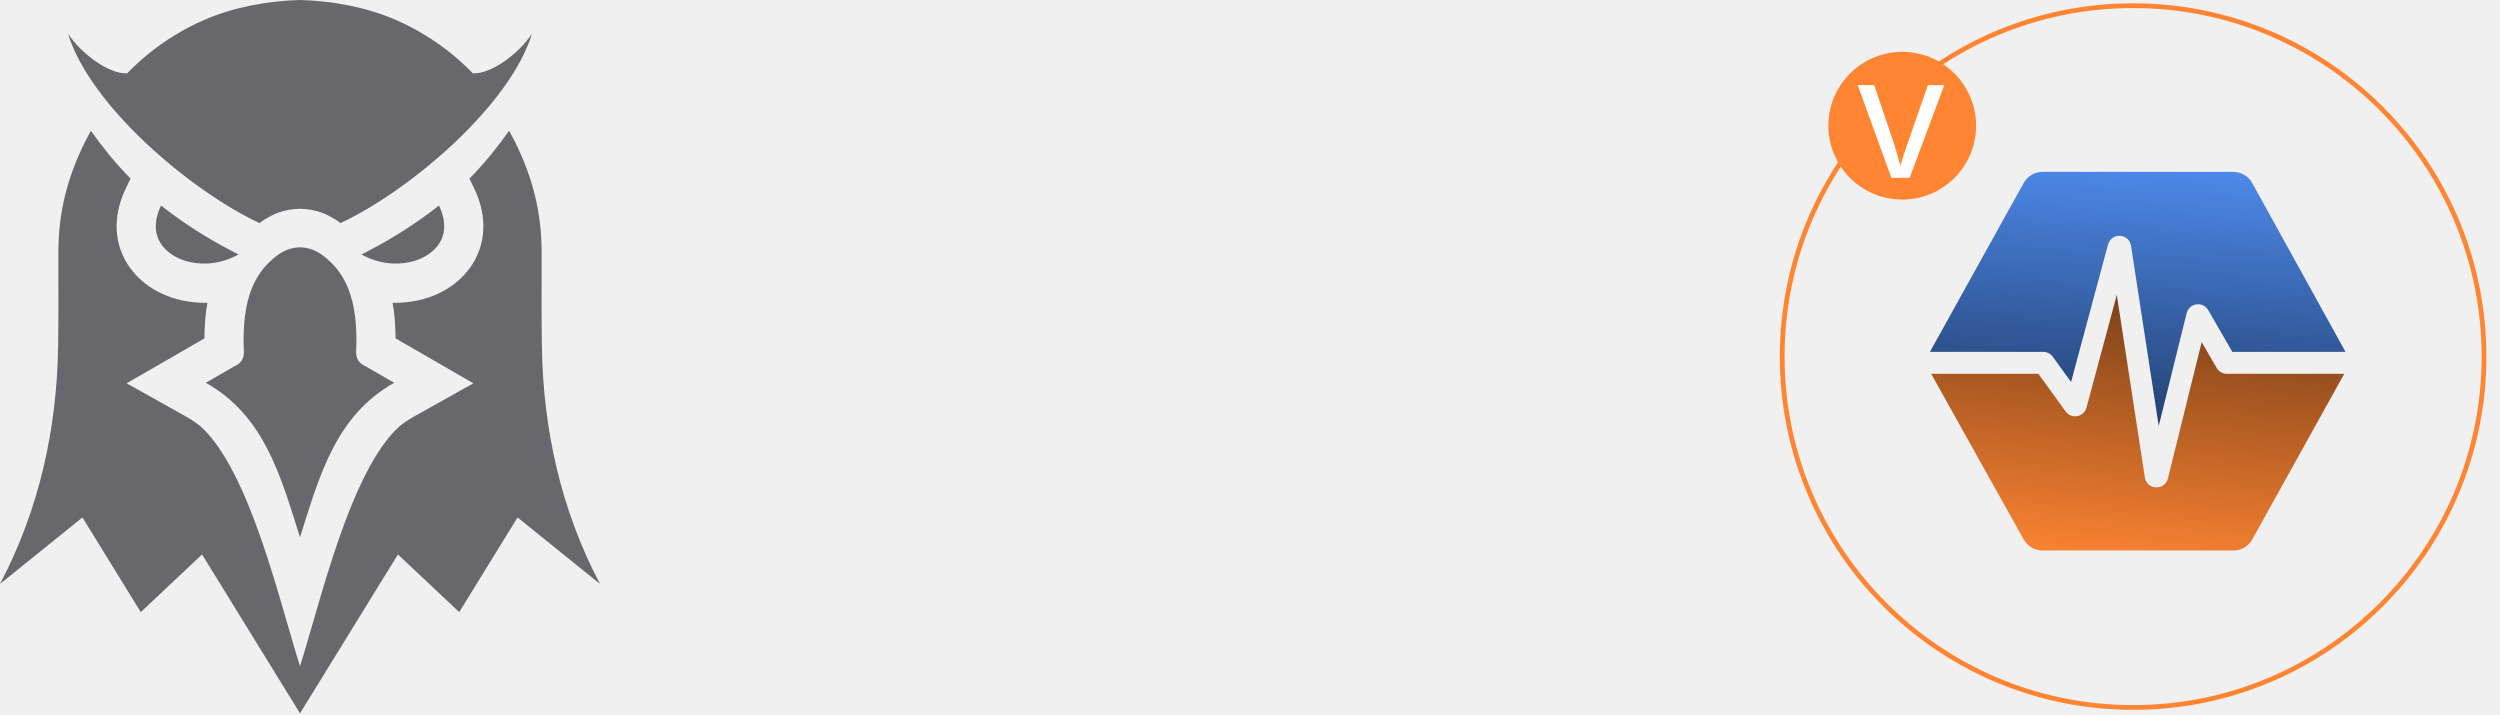
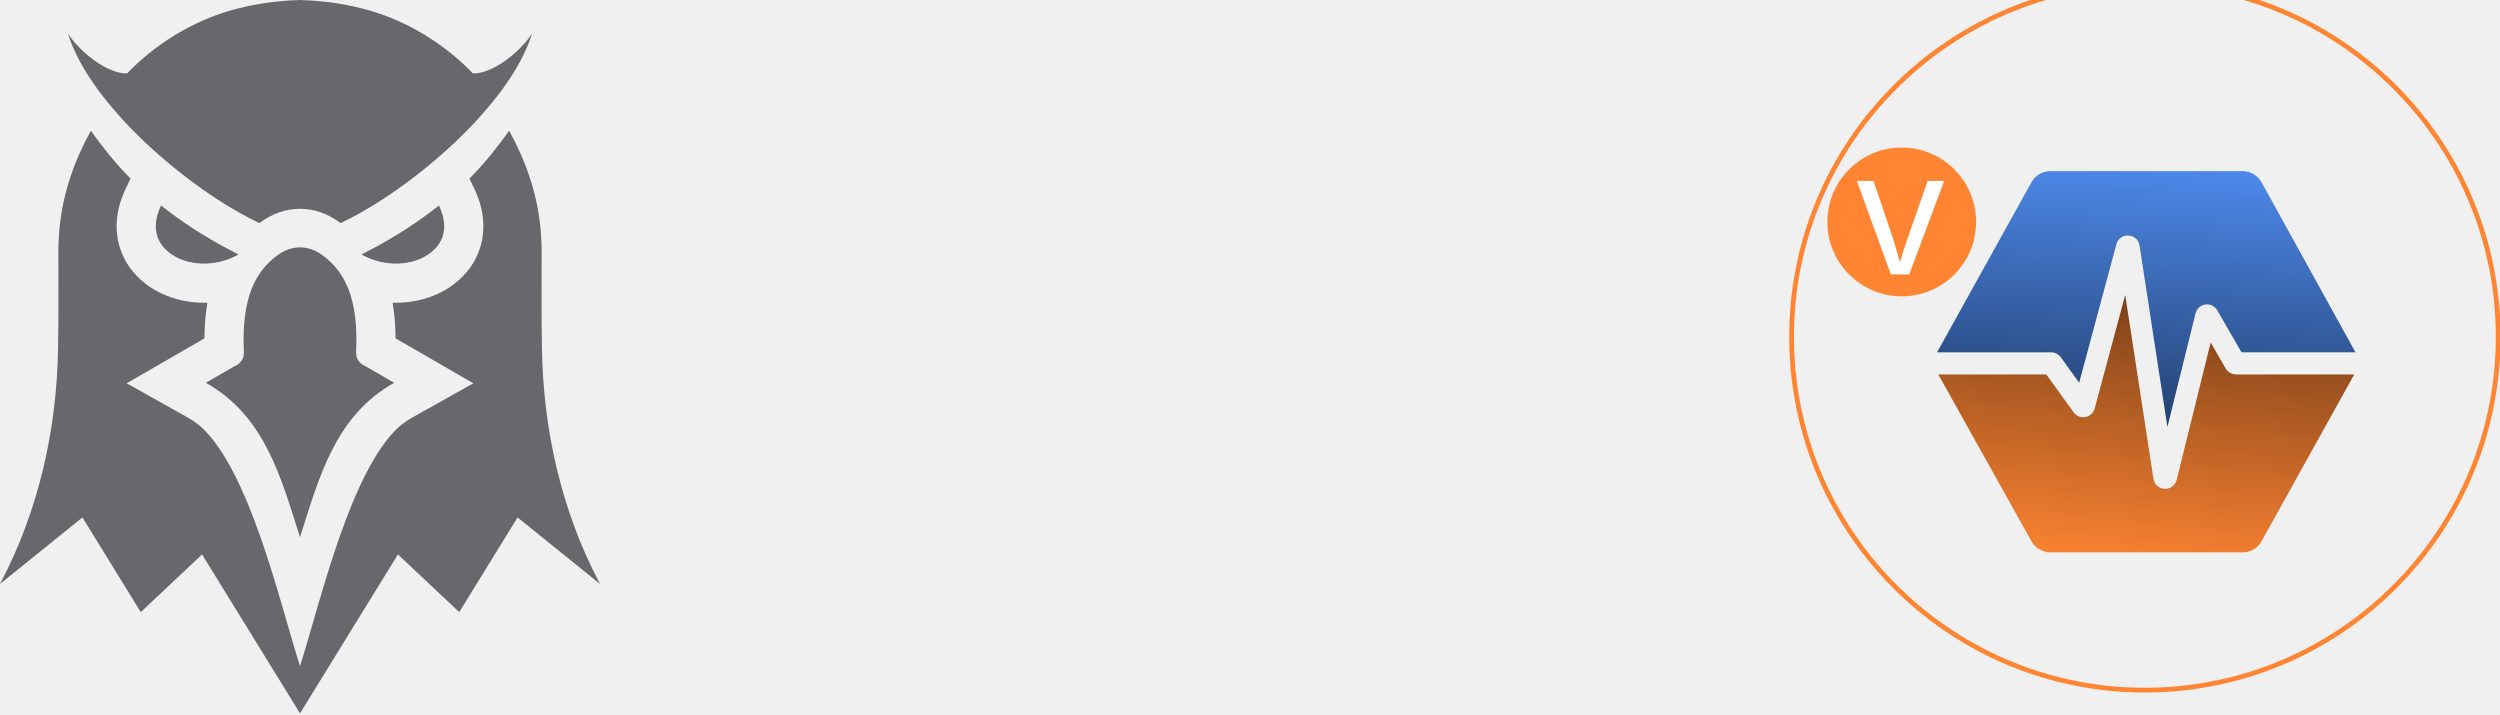
<svg xmlns="http://www.w3.org/2000/svg" xmlns:ns1="https://boxy-svg.com" width="100%" height="100%" fill="#fff" fill-rule="evenodd" viewBox="0 0 1050 300" focusable="false" class="chakra-icon custom-euf446">
  <defs>
-     <linearGradient id="paint0_linear_2261_1248" x1="12.5" y1="14" x2="66" y2="60" gradientUnits="userSpaceOnUse" gradientTransform="matrix(2.42119, 1.79795, -3.02307, 1.2273, 922.733, 26.5758)">
-       <stop style="stop-color: rgb(79, 140, 239);" />
-       <stop offset="1" style="stop-color: rgb(20, 38, 67);" />
-     </linearGradient>
-     <linearGradient id="paint1_linear_2261_1248" x1="12.5" y1="14" x2="66" y2="60" gradientUnits="userSpaceOnUse" gradientTransform="matrix(-2.2605, -2.66318, 3.14271, -1.75095, 876.026, 297.484)">
-       <stop style="stop-color: rgb(255, 133, 51);" />
-       <stop offset="1" style="" />
-     </linearGradient>
    <ns1:export>
      <ns1:file format="svg" />
      <ns1:file format="png" path="Untitled 8.png" excluded="true" />
      <ns1:file format="svg" href="#object-0" path="Untitled 2.svg" excluded="true" />
      <ns1:file format="svg" href="#object-1" path="Untitled 3.svg" excluded="true" />
-       <ns1:file format="svg" href="#object-2" path="Untitled 4.svg" excluded="true" />
-       <ns1:file format="svg" href="#object-3" path="Untitled 5.svg" excluded="true" />
-       <ns1:file format="svg" href="#object-4" path="Untitled 6.svg" excluded="true" />
-       <ns1:file format="svg" href="#object-5" path="Untitled 7.svg" excluded="true" />
-       <ns1:file format="svg" href="#object-6" path="Untitled 8.svg" excluded="true" />
      <ns1:file format="png" href="#object-0" />
      <ns1:file format="png" href="#object-1" path="Untitled 2.png" />
-       <ns1:file format="png" href="#object-2" path="Untitled 3.png" />
-       <ns1:file format="png" href="#object-3" path="Untitled 4.png" />
-       <ns1:file format="png" href="#object-4" path="Untitled 5.png" />
-       <ns1:file format="png" href="#object-5" path="Untitled 6.png" />
-       <ns1:file format="png" href="#object-6" path="Untitled 7.png" />
+     </ns1:export>
+     <linearGradient id="gradient-1" x1="12.5" y1="14" x2="66" y2="60" gradientUnits="userSpaceOnUse" gradientTransform="matrix(2.437901, 1.810352, -3.043928, 1.235763, 926.4971, 25.93776)">
+       <stop style="stop-color: rgb(79, 140, 239);" />
+       <stop offset="1" style="stop-color: rgb(20, 38, 67);" />
+     </linearGradient>
+     <linearGradient id="gradient-2" x1="12.5" y1="14" x2="66" y2="60" gradientUnits="userSpaceOnUse" gradientTransform="matrix(-2.276094, -2.681549, 3.1644, -1.763037, 879.4682, 298.7155)">
+       <stop style="stop-color: rgb(255, 133, 51);" />
+       <stop offset="1" style="" />
+     </linearGradient>
+     <ns1:export>
+       <ns1:file format="png" path="vPLS78.png" excluded="true" />
+       <ns1:file format="png" path="vPLS.png" excluded="true">
+         <ns1:variant scale="2" suffix="@2x" />
+         <ns1:variant scale="3" suffix="@3x" />
+         <ns1:variant scale="4" suffix="@4x" />
+         <ns1:variant scale="5" suffix="@5x" />
+         <ns1:variant scale="6" suffix="@6x" />
+       </ns1:file>
+       <ns1:file format="png" path="vPLS_Trans.png">
+         <ns1:variant scale="1.923" suffix="150" />
+         <ns1:variant scale="3.2" suffix="250" />
+         <ns1:variant scale="6.41" suffix="500" />
+       </ns1:file>
    </ns1:export>
  </defs>
  <path d="M151.818 106.866c9.177-4.576 20.854-11.312 32.545-20.541 2.465 5.119 2.735 9.586 1.465 13.193-.9 2.542-2.596 4.753-4.826 6.512-2.415 1.901-5.431 3.285-8.765 4.033-6.326 1.425-13.712.593-20.419-3.197m1.591 46.886l12.148 7.017c-24.804 13.902-31.547 39.716-39.557 64.859-8.009-25.143-14.753-50.957-39.556-64.859l12.148-7.017a5.95 5.95 0 003.84-5.845c-1.113-23.547 5.245-33.96 13.821-40.498 3.076-2.342 6.434-3.518 9.747-3.518s6.671 1.176 9.748 3.518c8.576 6.538 14.934 16.951 13.821 40.498a5.95 5.95 0 003.84 5.845zM126 0c14.042.377 28.119 3.103 40.336 8.406 8.46 3.677 16.354 8.534 23.502 14.342 3.228 2.622 5.886 5.155 8.814 8.071 7.897.273 19.438-8.5 24.796-16.709-9.221 30.23-51.299 65.929-80.43 79.589-.012-.005-.02-.012-.029-.018-5.228-3.992-11.108-5.988-16.989-5.988s-11.76 1.996-16.988 5.988c-.009.005-.017.014-.029.018-29.132-13.66-71.209-49.359-80.43-79.589 5.357 8.209 16.898 16.982 24.795 16.709 2.929-2.915 5.587-5.449 8.814-8.071C69.31 16.94 77.204 12.083 85.664 8.406 97.882 3.103 111.959.377 126 0m-25.818 106.866c-9.176-4.576-20.854-11.312-32.544-20.541-2.465 5.119-2.735 9.586-1.466 13.193.901 2.542 2.597 4.753 4.826 6.512 2.416 1.901 5.432 3.285 8.766 4.033 6.326 1.425 13.711.593 20.418-3.197" id="object-0" style="fill: rgb(103, 103, 108);" />
  <path d="M197.167 75.016c6.436-6.495 12.107-13.684 16.667-20.099l2.316 4.359c7.456 14.917 11.33 29.774 11.33 46.494l-.016 26.532.14 13.754c.54 33.766 7.846 67.929 24.396 99.193l-34.627-27.922-24.501 39.759-25.74-24.231L126 299.604l-41.132-66.748-25.739 24.231-24.501-39.759L0 245.25c16.55-31.264 23.856-65.427 24.397-99.193l.14-13.754-.016-26.532c0-16.721 3.873-31.578 11.331-46.494l2.315-4.359c4.56 6.415 10.23 13.603 16.667 20.099l-2.01 4.175c-3.905 8.109-5.198 17.176-2.156 25.799 1.961 5.554 5.54 10.317 10.154 13.953 4.48 3.531 9.782 5.911 15.333 7.161 3.616.814 7.3 1.149 10.96 1.035-.854 4.841-1.227 9.862-1.251 14.978L53.2 160.984l25.206 14.129a41.926 41.926 0 015.734 3.869c20.781 18.658 33.275 73.855 41.861 100.816 8.587-26.961 21.08-82.158 41.862-100.816a41.865 41.865 0 015.734-3.869l25.206-14.129-32.665-18.866c-.024-5.116-.397-10.137-1.251-14.978 3.66.114 7.344-.221 10.96-1.035 5.551-1.25 10.854-3.63 15.333-7.161 4.613-3.636 8.193-8.399 10.153-13.953 3.043-8.623 1.749-17.689-2.155-25.799l-2.01-4.175z" id="object-1" style="fill: rgb(103, 103, 108);" />
-   <path fill-rule="evenodd" clip-rule="evenodd" d="M 895.898 2.387 C 977.297 2.387 1043.28 68.368 1043.28 149.762 C 1043.28 231.157 977.297 297.138 895.898 297.138 C 814.504 297.138 748.523 231.157 748.523 149.762 C 748.523 68.368 814.504 2.387 895.898 2.387 Z" style="stroke: rgb(255, 133, 51); fill: rgba(34, 44, 59, 0); stroke-width: 2px;" id="object-2" />
-   <path d="M 857.801 72.197 C 854.547 72.197 851.546 73.981 849.94 76.87 L 810.789 147.377 C 810.715 147.509 810.642 147.645 810.575 147.785 L 858.181 147.785 C 859.76 147.785 861.246 148.548 862.18 149.845 L 869.844 160.443 L 885.349 102.777 C 886.765 97.506 894.223 97.937 895.053 103.332 L 906.66 178.919 L 918.369 131.613 C 919.459 127.218 925.218 126.377 927.471 130.282 L 937.575 147.785 L 985.097 147.785 C 985.037 147.653 984.967 147.521 984.897 147.393 L 945.944 76.889 C 944.342 73.988 941.332 72.197 938.071 72.197 L 857.801 72.197 Z" fill="url(#paint0_linear_2261_1248)" style="paint-order: fill; fill-rule: nonzero;" id="object-3" />
-   <path d="M 984.587 157.003 L 935.251 157.003 C 933.49 157.003 931.861 156.053 930.969 154.506 L 924.706 143.662 L 910.547 200.879 C 909.224 206.231 901.657 205.874 900.82 200.421 L 889.057 123.84 L 876.344 171.132 C 875.247 175.216 870.014 176.209 867.548 172.799 L 856.13 157.003 L 811.091 157.003 L 849.936 226.553 C 851.546 229.431 854.54 231.207 857.79 231.207 L 938.087 231.207 C 941.34 231.207 944.342 229.423 945.947 226.534 L 984.587 157.003 Z" fill="url(#paint1_linear_2261_1248)" style="" id="object-4" />
-   <circle cx="798.941" cy="52.805" r="31.026" style="fill: rgb(255, 133, 51);" id="object-5" />
-   <text style="fill: rgb(255, 255, 255); font-family: Arial, sans-serif; font-size: 73.7px; white-space: pre;" x="779.991" y="74.686" id="object-6">v</text>
+   <path fill-rule="evenodd" clip-rule="evenodd" d="M 899.48 1.582 C 981.435 1.582 1047.87 68.018 1047.87 149.973 C 1047.87 231.928 981.435 298.365 899.48 298.365 C 817.525 298.365 751.088 231.928 751.088 149.973 C 751.088 68.018 817.525 1.582 899.48 1.582 Z" style="stroke: rgb(255, 133, 51); stroke-width: 2; fill: none; transform-box: fill-box; transform-origin: 50% 50%;" transform="matrix(0.999955, -0.009449, 0.009449, 0.999955, 0, 0)" />
+   <path d="M 861.12 71.871 C 857.844 71.871 854.818 73.671 853.204 76.58 L 813.784 147.572 C 813.705 147.709 813.635 147.844 813.568 147.981 L 861.503 147.981 C 863.093 147.981 864.585 148.75 865.53 150.058 L 873.246 160.73 L 888.858 102.663 C 890.284 97.36 897.793 97.789 898.629 103.221 L 910.316 179.331 L 922.106 131.698 C 923.199 127.276 928.998 126.425 931.267 130.358 L 941.444 147.981 L 989.296 147.981 C 989.23 147.849 989.16 147.72 989.091 147.591 L 949.871 76.596 C 948.259 73.68 945.229 71.871 941.944 71.871 L 861.12 71.871 Z" fill="url(#gradient-1)" style="paint-order: fill; fill-rule: nonzero; stroke-width: 1;" />
+   <path d="M 988.778 157.263 L 939.104 157.263 C 937.332 157.263 935.691 156.307 934.789 154.749 L 928.486 143.83 L 914.23 201.441 C 912.894 206.831 905.276 206.477 904.432 200.984 L 892.588 123.875 L 879.786 171.49 C 878.682 175.603 873.415 176.602 870.934 173.169 L 859.434 157.263 L 814.085 157.263 L 853.201 227.293 C 854.818 230.192 857.837 231.979 861.106 231.979 L 941.959 231.979 C 945.236 231.979 948.259 230.184 949.875 227.277 L 988.778 157.263 Z" fill="url(#gradient-2)" style="stroke-width: 1;" />
+   <circle cx="798.729" cy="93.212" r="31.24" style="fill: rgb(255, 133, 51); stroke-width: 1;" />
+   <text style="fill: rgb(255, 255, 255); font-family: Arial, sans-serif; font-size: 74.3px; white-space: pre; stroke-width: 1;" x="779.648" y="115.245">v</text>
</svg>
